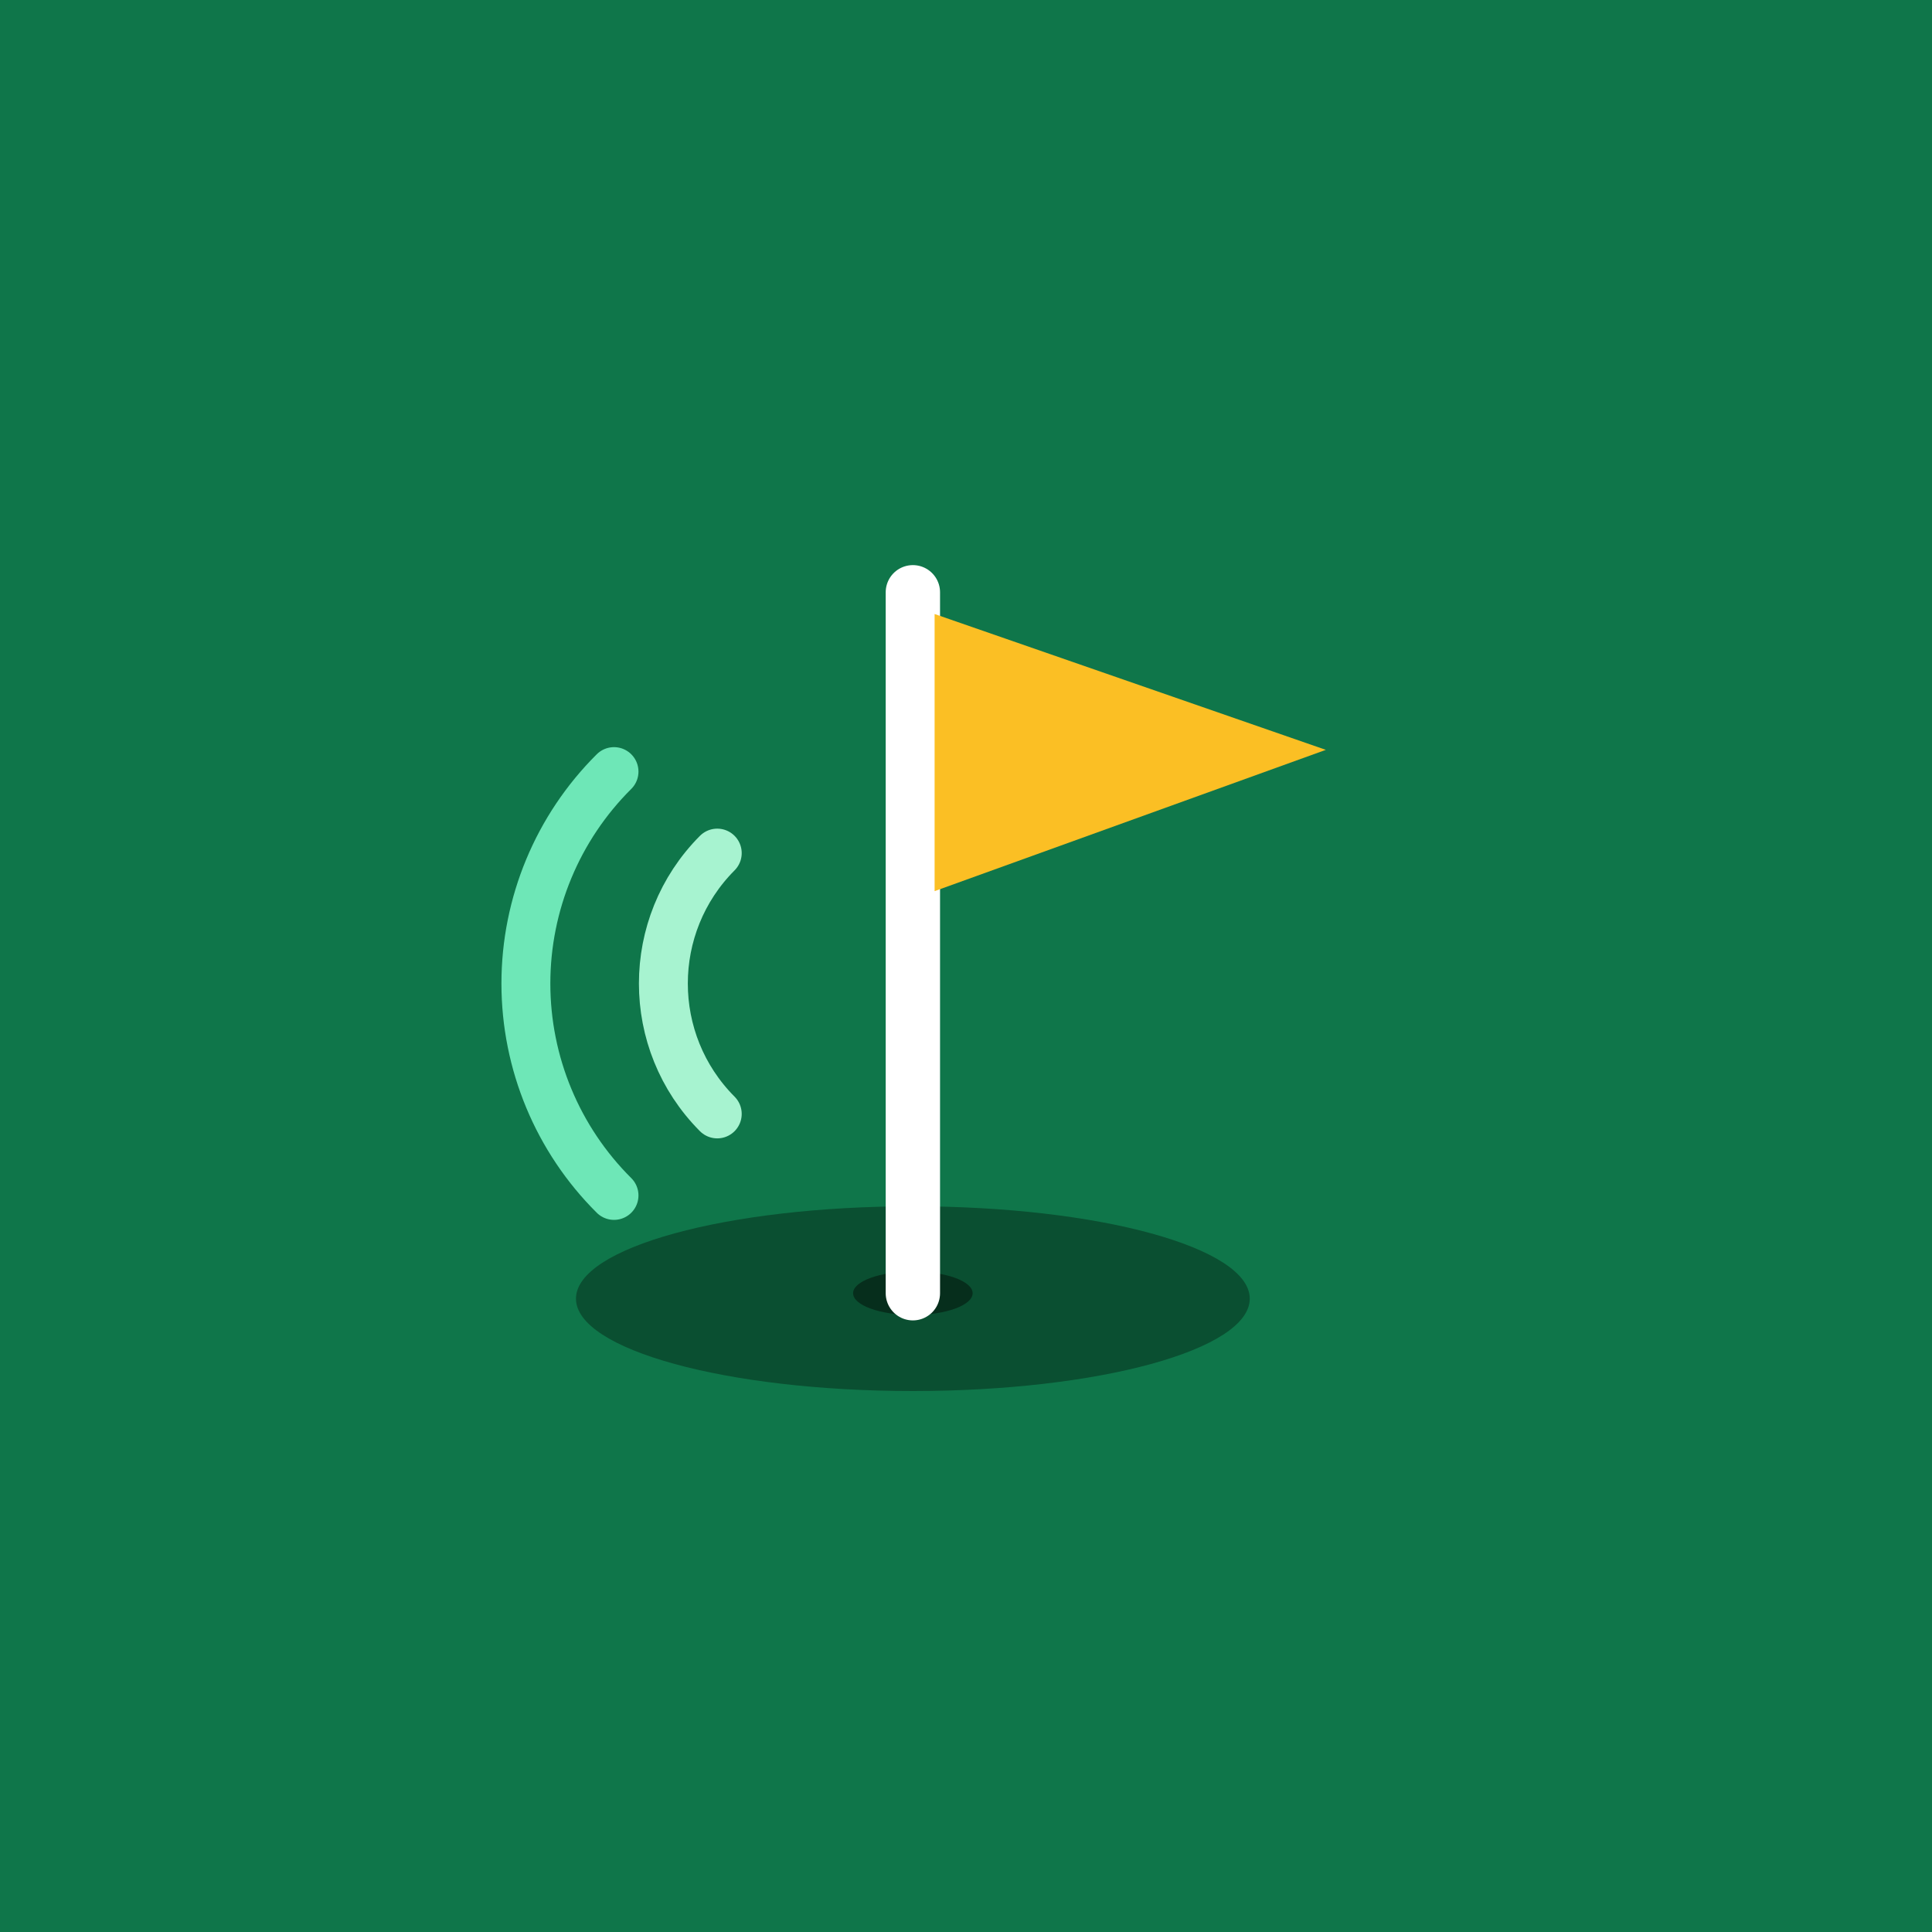
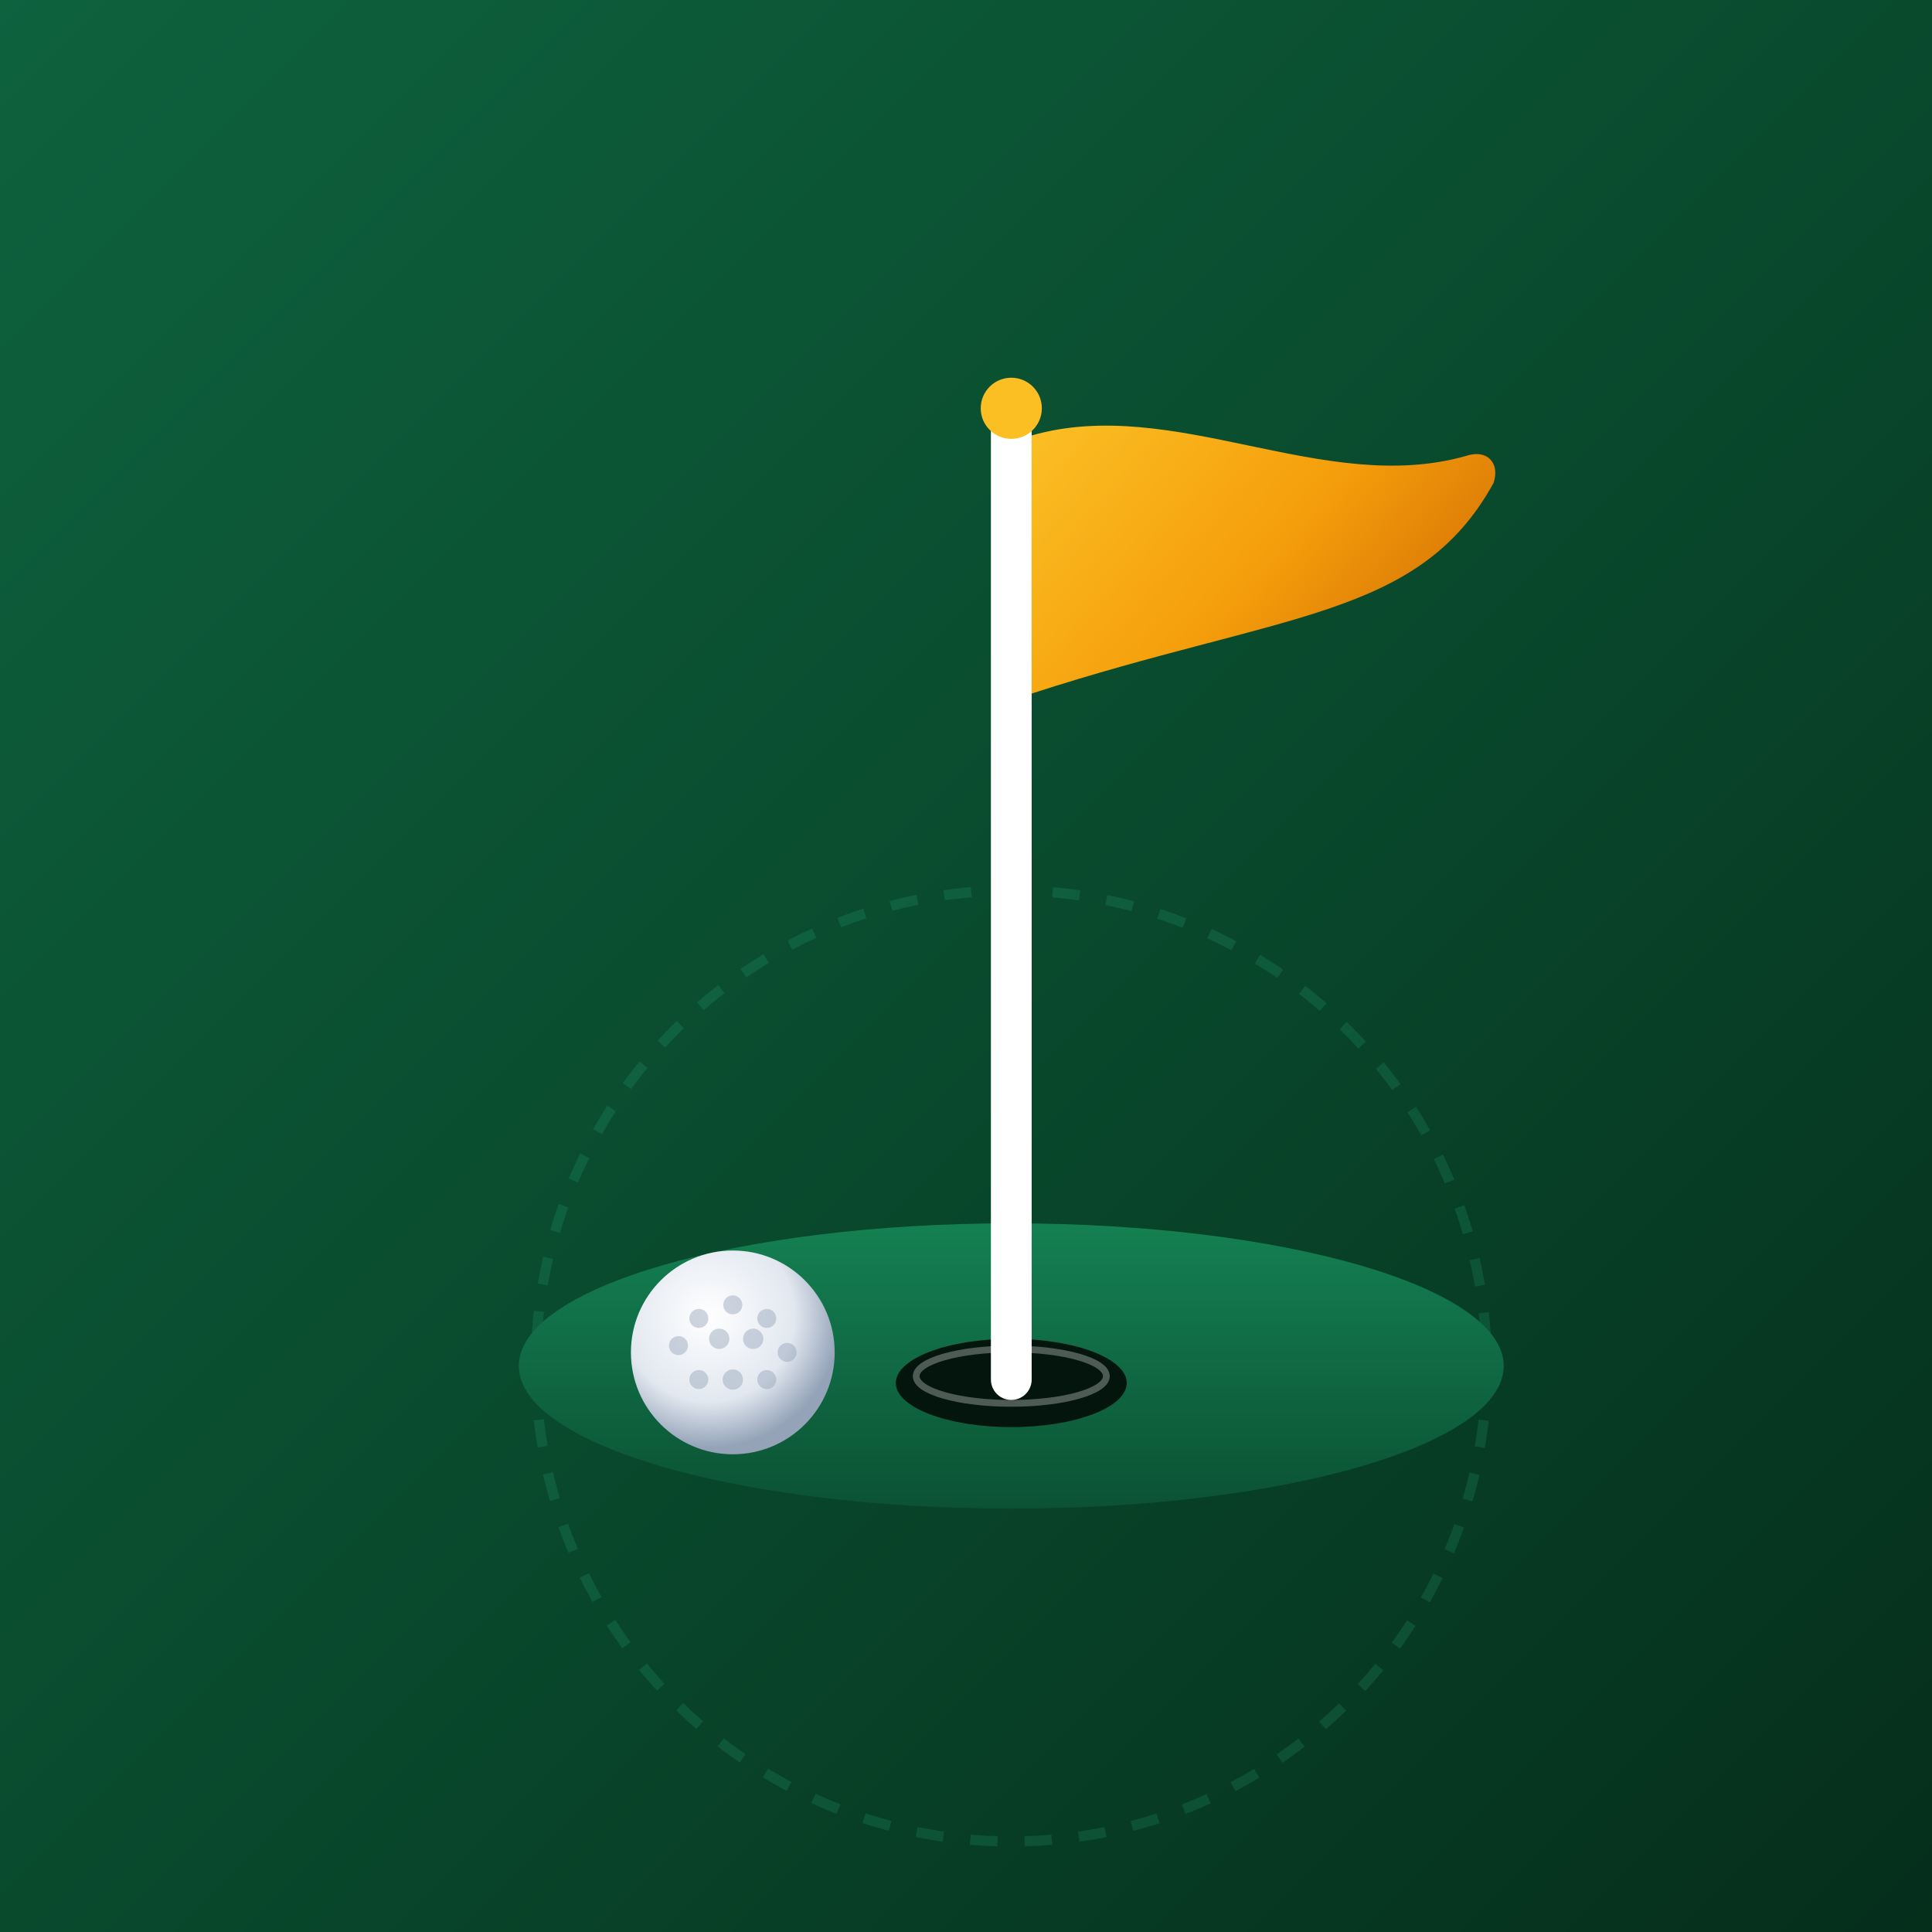
<svg xmlns="http://www.w3.org/2000/svg" viewBox="0 0 512 512" width="512" height="512">
-   <rect width="512" height="512" fill="#0F764A" />
-   <g transform="translate(72, 72) scale(0.72)">
-     <ellipse cx="236" cy="378" rx="124" ry="34" fill="#0A4F31" />
-     <ellipse cx="236" cy="376" rx="22" ry="8" fill="#062E1C" />
-     <line x1="236" y1="376" x2="236" y2="118" stroke="#FFFFFF" stroke-width="20" stroke-linecap="round" />
-     <path d="M244 126 L388 176 L244 228 Z" fill="#FBBF24" />
-     <path d="M164 214 A68 68 0 0 0 164 310" fill="none" stroke="#A7F3D0" stroke-width="18" stroke-linecap="round" />
-     <path d="M126 184 A110 110 0 0 0 126 340" fill="none" stroke="#6EE7B7" stroke-width="18" stroke-linecap="round" />
+   <defs>
+     <linearGradient id="mBgGrad" x1="0%" y1="0%" x2="100%" y2="100%">
+       <stop offset="0%" stop-color="#0E623E" />
+       <stop offset="50%" stop-color="#094A2D" />
+       <stop offset="100%" stop-color="#052E1B" />
+     </linearGradient>
+     <linearGradient id="mGreenGrad" x1="0%" y1="0%" x2="0%" y2="100%">
+       <stop offset="0%" stop-color="#148052" />
+       <stop offset="100%" stop-color="#0B5233" />
+     </linearGradient>
+     <linearGradient id="mFlagGrad" x1="0%" y1="0%" x2="100%" y2="50%">
+       <stop offset="0%" stop-color="#FBBF24" />
+       <stop offset="60%" stop-color="#F59E0B" />
+       <stop offset="100%" stop-color="#D97706" />
+     </linearGradient>
+     <radialGradient id="mBallGrad" cx="38%" cy="32%" r="65%">
+       <stop offset="0%" stop-color="#FFFFFF" />
+       <stop offset="65%" stop-color="#E2E8F0" />
+       <stop offset="100%" stop-color="#94A3B8" />
+     </radialGradient>
+   </defs>
+   <rect width="512" height="512" fill="url(#mBgGrad)" />
+   <g transform="translate(25, 20) scale(0.9)">
+     <circle cx="270" cy="380" r="140" fill="none" stroke="#34D399" stroke-opacity="0.15" stroke-width="3" stroke-dasharray="8 8" />
+     <ellipse cx="270" cy="380" rx="145" ry="42" fill="url(#mGreenGrad)" />
+     <ellipse cx="270" cy="385" rx="34" ry="13" fill="#03150C" />
+     <ellipse cx="270" cy="383" rx="28" ry="8" fill="none" stroke="#FFFFFF" stroke-opacity="0.3" stroke-width="2" />
+     <line x1="270" y1="384" x2="270" y2="100" stroke="#FFFFFF" stroke-width="12" stroke-linecap="round" />
+     <circle cx="270" cy="98" r="9" fill="#FBBF24" />
+     <path d="M276 106 C318 94, 362 124, 404 112 C410 110, 414 114, 412 120 C390 160, 350 158, 276 182 Z" fill="url(#mFlagGrad)" />
+     <circle cx="188" cy="376" r="30" fill="url(#mBallGrad)" />
+     <circle cx="178" cy="366" r="2.8" fill="#94A3B8" fill-opacity="0.45" />
+     <circle cx="188" cy="362" r="2.8" fill="#94A3B8" fill-opacity="0.45" />
+     <circle cx="198" cy="366" r="2.8" fill="#94A3B8" fill-opacity="0.45" />
+     <circle cx="172" cy="374" r="2.8" fill="#94A3B8" fill-opacity="0.45" />
+     <circle cx="184" cy="372" r="3.0" fill="#94A3B8" fill-opacity="0.45" />
+     <circle cx="194" cy="372" r="3.0" fill="#94A3B8" fill-opacity="0.45" />
+     <circle cx="204" cy="376" r="2.8" fill="#94A3B8" fill-opacity="0.45" />
+     <circle cx="178" cy="384" r="2.8" fill="#94A3B8" fill-opacity="0.45" />
+     <circle cx="188" cy="384" r="3.0" fill="#94A3B8" fill-opacity="0.45" />
+     <circle cx="198" cy="384" r="2.8" fill="#94A3B8" fill-opacity="0.45" />
  </g>
</svg>
